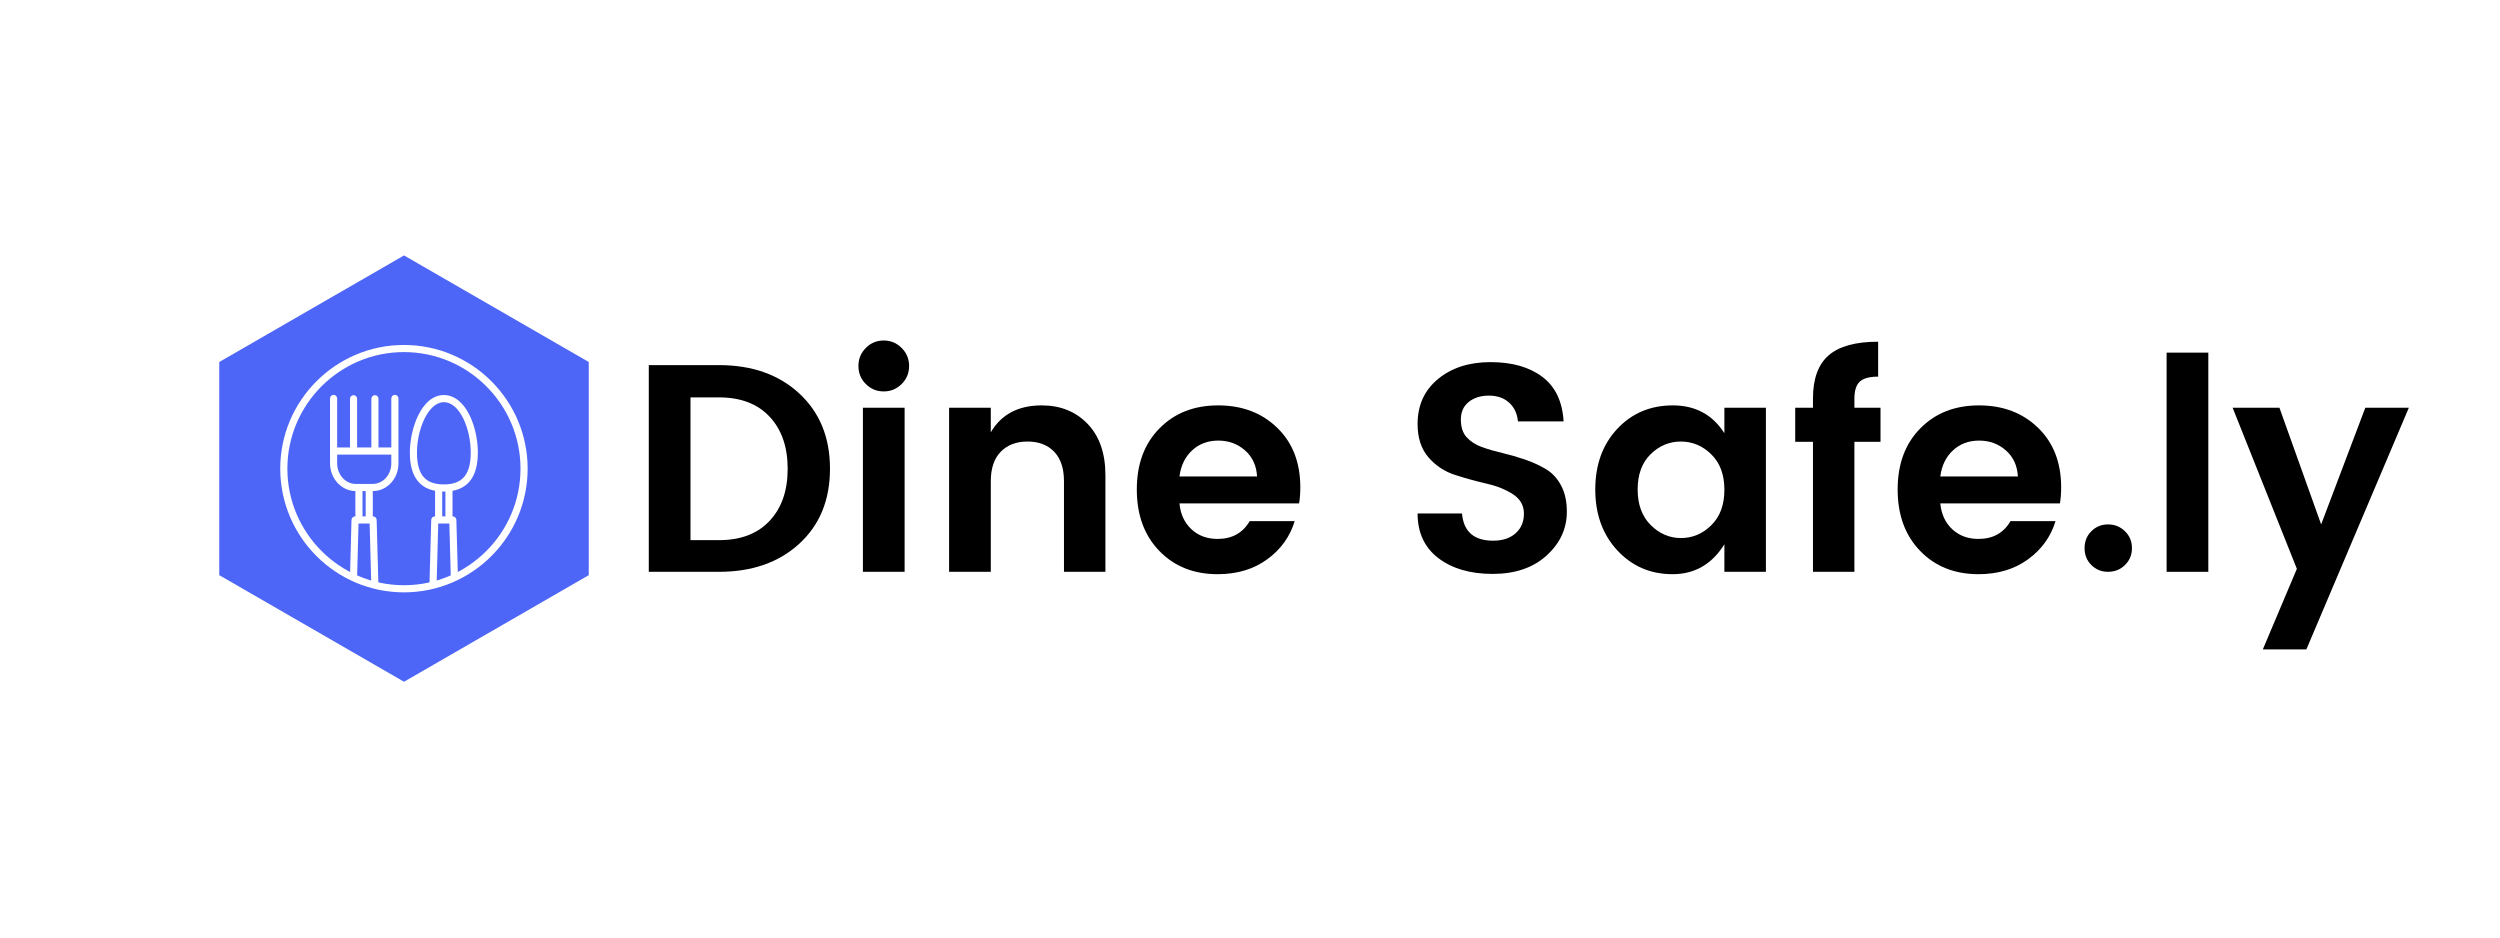
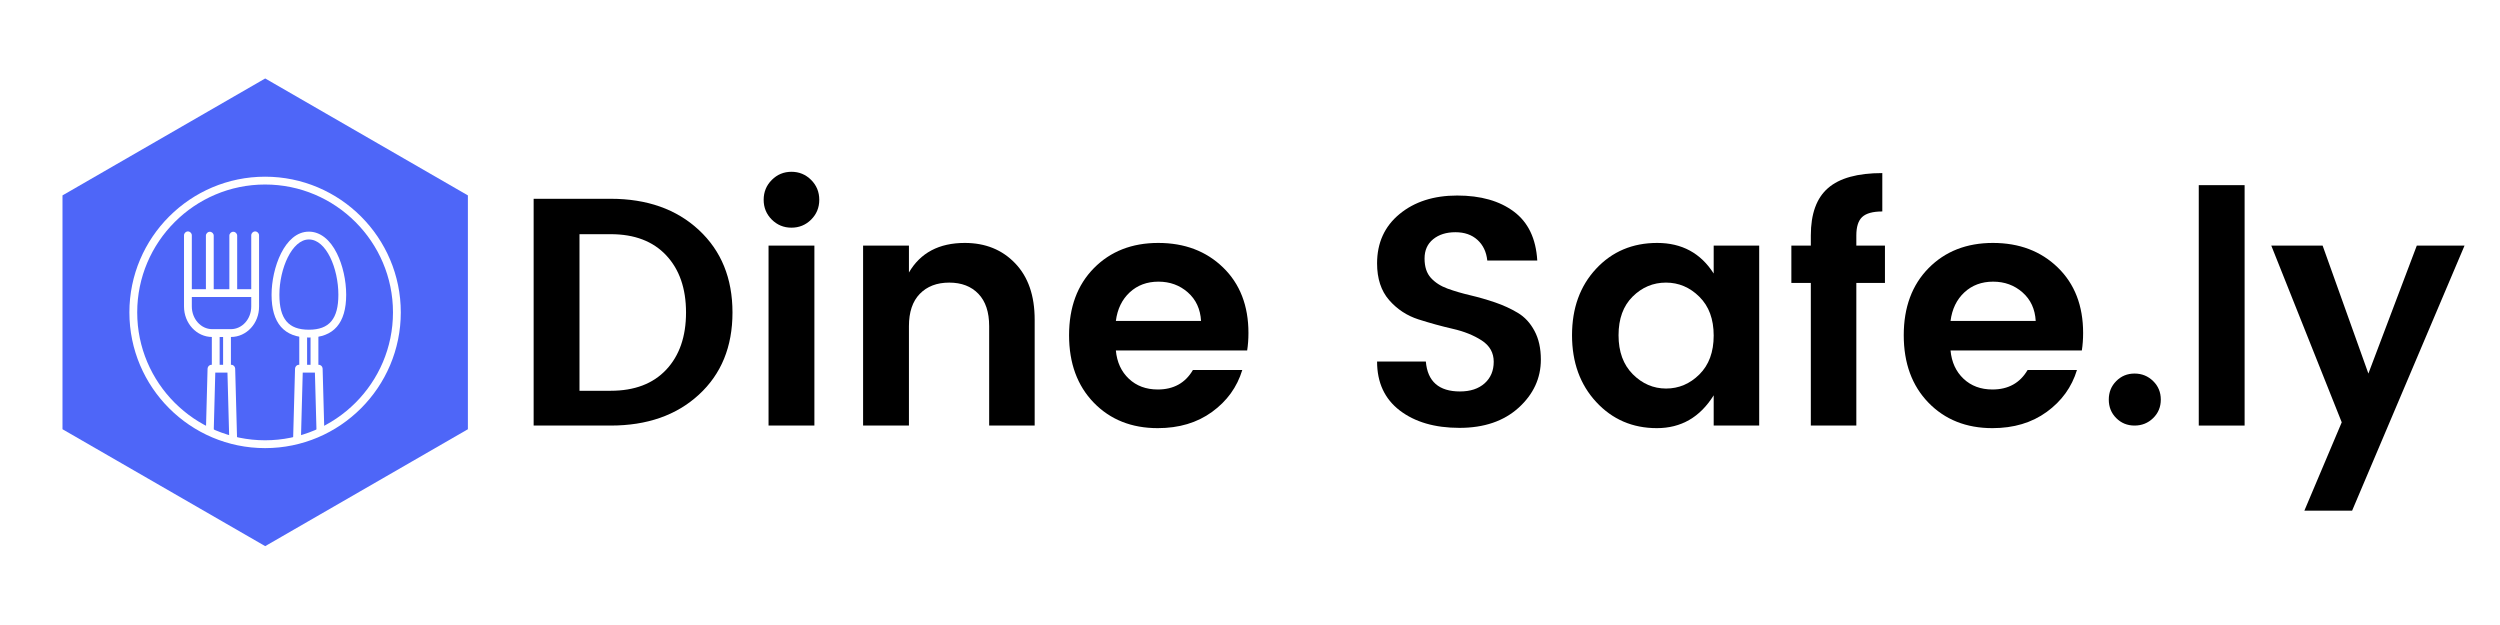
- <svg xmlns="http://www.w3.org/2000/svg" xmlns:xlink="http://www.w3.org/1999/xlink" width="576pt" height="216pt" viewBox="0 0 576 216" version="1.2">
+ <svg xmlns="http://www.w3.org/2000/svg" xmlns:xlink="http://www.w3.org/1999/xlink" width="576pt" height="144pt" viewBox="0 0 576 144" version="1.2">
  <defs>
    <g>
      <symbol overflow="visible" id="glyph0-0">
-         <path style="stroke:none;" d="M 16.312 -43.188 L 16.312 -4.641 L 35.203 -4.641 L 35.203 -43.188 Z M 11.328 0 L 11.328 -47.828 L 40.125 -47.828 L 40.125 0 Z M 11.328 0 " />
+         <path style="stroke:none;" d="M 17.891 -47.391 L 17.891 -5.094 L 38.625 -5.094 L 38.625 -47.391 Z M 12.422 0 L 12.422 -52.469 L 44.016 -52.469 L 44.016 0 Z M 12.422 0 " />
      </symbol>
      <symbol overflow="visible" id="glyph0-1">
-         <path style="stroke:none;" d="M 14.734 -7.297 L 21.297 -7.297 C 26.297 -7.297 30.18 -8.773 32.953 -11.734 C 35.734 -14.691 37.125 -18.691 37.125 -23.734 C 37.125 -28.785 35.734 -32.789 32.953 -35.75 C 30.18 -38.707 26.297 -40.188 21.297 -40.188 L 14.734 -40.188 Z M 21.297 -47.625 C 28.93 -47.625 35.102 -45.441 39.812 -41.078 C 44.52 -36.711 46.875 -30.938 46.875 -23.75 C 46.875 -16.562 44.52 -10.805 39.812 -6.484 C 35.102 -2.16 28.93 0 21.297 0 L 5.125 0 L 5.125 -47.625 Z M 21.297 -47.625 " />
+         <path style="stroke:none;" d="M 16.172 -8.016 L 23.359 -8.016 C 28.848 -8.016 33.113 -9.633 36.156 -12.875 C 39.195 -16.113 40.719 -20.504 40.719 -26.047 C 40.719 -31.586 39.195 -35.977 36.156 -39.219 C 33.113 -42.469 28.848 -44.094 23.359 -44.094 L 16.172 -44.094 Z M 23.359 -52.25 C 31.742 -52.25 38.516 -49.852 43.672 -45.062 C 48.836 -40.27 51.422 -33.93 51.422 -26.047 C 51.422 -18.16 48.836 -11.848 43.672 -7.109 C 38.516 -2.367 31.742 0 23.359 0 L 5.609 0 L 5.609 -52.25 Z M 23.359 -52.25 " />
      </symbol>
      <symbol overflow="visible" id="glyph0-2">
-         <path style="stroke:none;" d="M 15.766 -47.422 C 15.766 -45.785 15.191 -44.398 14.047 -43.266 C 12.91 -42.129 11.535 -41.562 9.922 -41.562 C 8.305 -41.562 6.93 -42.129 5.797 -43.266 C 4.66 -44.398 4.094 -45.785 4.094 -47.422 C 4.094 -49.055 4.66 -50.441 5.797 -51.578 C 6.93 -52.723 8.305 -53.297 9.922 -53.297 C 11.535 -53.297 12.91 -52.723 14.047 -51.578 C 15.191 -50.441 15.766 -49.055 15.766 -47.422 Z M 5.125 0 L 5.125 -37.797 L 14.734 -37.797 L 14.734 0 Z M 5.125 0 " />
+         <path style="stroke:none;" d="M 17.297 -52.016 C 17.297 -50.223 16.672 -48.703 15.422 -47.453 C 14.172 -46.211 12.66 -45.594 10.891 -45.594 C 9.117 -45.594 7.609 -46.211 6.359 -47.453 C 5.109 -48.703 4.484 -50.223 4.484 -52.016 C 4.484 -53.816 5.109 -55.344 6.359 -56.594 C 7.609 -57.844 9.117 -58.469 10.891 -58.469 C 12.66 -58.469 14.172 -57.844 15.422 -56.594 C 16.672 -55.344 17.297 -53.816 17.297 -52.016 Z M 5.609 0 L 5.609 -41.469 L 16.172 -41.469 L 16.172 0 Z M 5.609 0 " />
      </symbol>
      <symbol overflow="visible" id="glyph0-3">
-         <path style="stroke:none;" d="M 14.734 -37.797 L 14.734 -32.141 C 17.148 -36.273 21.062 -38.344 26.469 -38.344 C 30.789 -38.344 34.316 -36.922 37.047 -34.078 C 39.773 -31.234 41.141 -27.289 41.141 -22.25 L 41.141 0 L 31.594 0 L 31.594 -20.875 C 31.594 -23.832 30.844 -26.094 29.344 -27.656 C 27.844 -29.227 25.797 -30.016 23.203 -30.016 C 20.609 -30.016 18.547 -29.227 17.016 -27.656 C 15.492 -26.094 14.734 -23.832 14.734 -20.875 L 14.734 0 L 5.125 0 L 5.125 -37.797 Z M 14.734 -37.797 " />
+         <path style="stroke:none;" d="M 16.172 -41.469 L 16.172 -35.266 C 18.816 -39.805 23.109 -42.078 29.047 -42.078 C 33.785 -42.078 37.648 -40.516 40.641 -37.391 C 43.641 -34.273 45.141 -29.945 45.141 -24.406 L 45.141 0 L 34.656 0 L 34.656 -22.906 C 34.656 -26.145 33.832 -28.625 32.188 -30.344 C 30.539 -32.07 28.297 -32.938 25.453 -32.938 C 22.609 -32.938 20.348 -32.07 18.672 -30.344 C 17.004 -28.625 16.172 -26.145 16.172 -22.906 L 16.172 0 L 5.609 0 L 5.609 -41.469 Z M 16.172 -41.469 " />
      </symbol>
      <symbol overflow="visible" id="glyph0-4">
-         <path style="stroke:none;" d="M 21.078 0.547 C 15.578 0.547 11.098 -1.238 7.641 -4.812 C 4.18 -8.383 2.453 -13.102 2.453 -18.969 C 2.453 -24.832 4.191 -29.523 7.672 -33.047 C 11.148 -36.578 15.656 -38.344 21.188 -38.344 C 26.719 -38.344 31.254 -36.625 34.797 -33.188 C 38.348 -29.758 40.125 -25.18 40.125 -19.453 C 40.125 -18.129 40.031 -16.898 39.844 -15.766 L 12.281 -15.766 C 12.508 -13.305 13.422 -11.328 15.016 -9.828 C 16.609 -8.328 18.629 -7.578 21.078 -7.578 C 24.398 -7.578 26.859 -8.941 28.453 -11.672 L 38.828 -11.672 C 37.734 -8.078 35.613 -5.141 32.469 -2.859 C 29.332 -0.586 25.535 0.547 21.078 0.547 Z M 30.156 -21.969 C 30.02 -24.469 29.098 -26.469 27.391 -27.969 C 25.691 -29.477 23.633 -30.234 21.219 -30.234 C 18.812 -30.234 16.801 -29.477 15.188 -27.969 C 13.57 -26.469 12.602 -24.469 12.281 -21.969 Z M 30.156 -21.969 " />
+         <path style="stroke:none;" d="M 23.125 0.594 C 17.094 0.594 12.176 -1.363 8.375 -5.281 C 4.582 -9.195 2.688 -14.375 2.688 -20.812 C 2.688 -27.25 4.594 -32.398 8.406 -36.266 C 12.227 -40.141 17.172 -42.078 23.234 -42.078 C 29.305 -42.078 34.285 -40.191 38.172 -36.422 C 42.066 -32.648 44.016 -27.617 44.016 -21.328 C 44.016 -19.879 43.914 -18.535 43.719 -17.297 L 13.469 -17.297 C 13.719 -14.598 14.719 -12.426 16.469 -10.781 C 18.219 -9.133 20.438 -8.312 23.125 -8.312 C 26.77 -8.312 29.469 -9.805 31.219 -12.797 L 42.594 -12.797 C 41.395 -8.859 39.07 -5.641 35.625 -3.141 C 32.188 -0.648 28.02 0.594 23.125 0.594 Z M 33.094 -24.109 C 32.938 -26.848 31.922 -29.039 30.047 -30.688 C 28.18 -32.332 25.926 -33.156 23.281 -33.156 C 20.633 -33.156 18.426 -32.332 16.656 -30.688 C 14.883 -29.039 13.82 -26.848 13.469 -24.109 Z M 33.094 -24.109 " />
      </symbol>
      <symbol overflow="visible" id="glyph0-5">
        <path style="stroke:none;" d="" />
      </symbol>
      <symbol overflow="visible" id="glyph0-6">
-         <path style="stroke:none;" d="M 20.531 -40.594 C 18.625 -40.594 17.066 -40.102 15.859 -39.125 C 14.66 -38.156 14.062 -36.805 14.062 -35.078 C 14.062 -33.348 14.504 -31.992 15.391 -31.016 C 16.273 -30.035 17.441 -29.281 18.891 -28.75 C 20.348 -28.227 21.941 -27.766 23.672 -27.359 C 25.398 -26.953 27.129 -26.453 28.859 -25.859 C 30.586 -25.266 32.18 -24.535 33.641 -23.672 C 35.098 -22.805 36.27 -21.547 37.156 -19.891 C 38.039 -18.234 38.484 -16.223 38.484 -13.859 C 38.484 -9.941 36.926 -6.57 33.812 -3.75 C 30.695 -0.926 26.555 0.484 21.391 0.484 C 16.223 0.484 12.047 -0.734 8.859 -3.172 C 5.68 -5.609 4.094 -9.031 4.094 -13.438 L 14.328 -13.438 C 14.691 -9.258 17.082 -7.172 21.5 -7.172 C 23.676 -7.172 25.398 -7.738 26.672 -8.875 C 27.953 -10.008 28.594 -11.52 28.594 -13.406 C 28.594 -15.289 27.75 -16.781 26.062 -17.875 C 24.383 -18.969 22.348 -19.785 19.953 -20.328 C 17.566 -20.879 15.164 -21.539 12.75 -22.312 C 10.344 -23.082 8.297 -24.43 6.609 -26.359 C 4.93 -28.297 4.094 -30.859 4.094 -34.047 C 4.094 -38.367 5.66 -41.828 8.797 -44.422 C 11.941 -47.016 15.977 -48.312 20.906 -48.312 C 25.844 -48.312 29.812 -47.188 32.812 -44.938 C 35.82 -42.688 37.461 -39.258 37.734 -34.656 L 27.219 -34.656 C 27.039 -36.477 26.359 -37.922 25.172 -38.984 C 23.992 -40.055 22.445 -40.594 20.531 -40.594 Z M 20.531 -40.594 " />
+         <path style="stroke:none;" d="M 22.531 -44.547 C 20.438 -44.547 18.727 -44.008 17.406 -42.938 C 16.082 -41.863 15.422 -40.379 15.422 -38.484 C 15.422 -36.586 15.906 -35.102 16.875 -34.031 C 17.852 -32.957 19.141 -32.129 20.734 -31.547 C 22.328 -30.973 24.07 -30.461 25.969 -30.016 C 27.875 -29.566 29.773 -29.02 31.672 -28.375 C 33.566 -27.727 35.312 -26.926 36.906 -25.969 C 38.5 -25.02 39.781 -23.633 40.75 -21.812 C 41.727 -20 42.219 -17.797 42.219 -15.203 C 42.219 -10.91 40.508 -7.211 37.094 -4.109 C 33.676 -1.016 29.133 0.531 23.469 0.531 C 17.801 0.531 13.219 -0.801 9.719 -3.469 C 6.227 -6.145 4.484 -9.906 4.484 -14.75 L 15.719 -14.75 C 16.113 -10.156 18.734 -7.859 23.578 -7.859 C 25.973 -7.859 27.867 -8.484 29.266 -9.734 C 30.66 -10.984 31.359 -12.641 31.359 -14.703 C 31.359 -16.773 30.438 -18.41 28.594 -19.609 C 26.75 -20.805 24.516 -21.703 21.891 -22.297 C 19.273 -22.898 16.645 -23.625 14 -24.469 C 11.352 -25.32 9.102 -26.805 7.25 -28.922 C 5.406 -31.047 4.484 -33.859 4.484 -37.359 C 4.484 -42.098 6.207 -45.891 9.656 -48.734 C 13.102 -51.578 17.531 -53 22.938 -53 C 28.352 -53 32.707 -51.766 36 -49.297 C 39.301 -46.828 41.098 -43.07 41.391 -38.031 L 29.875 -38.031 C 29.664 -40.02 28.91 -41.602 27.609 -42.781 C 26.316 -43.957 24.625 -44.547 22.531 -44.547 Z M 22.531 -44.547 " />
      </symbol>
      <symbol overflow="visible" id="glyph0-7">
-         <path style="stroke:none;" d="M 29.203 -10.75 C 31.203 -12.727 32.203 -15.445 32.203 -18.906 C 32.203 -22.363 31.203 -25.078 29.203 -27.047 C 27.203 -29.023 24.859 -30.016 22.172 -30.016 C 19.492 -30.016 17.164 -29.035 15.188 -27.078 C 13.207 -25.129 12.219 -22.426 12.219 -18.969 C 12.219 -15.508 13.219 -12.781 15.219 -10.781 C 17.219 -8.781 19.547 -7.781 22.203 -7.781 C 24.867 -7.781 27.203 -8.77 29.203 -10.75 Z M 7.531 -4.938 C 4.145 -8.602 2.453 -13.281 2.453 -18.969 C 2.453 -24.656 4.133 -29.305 7.5 -32.922 C 10.875 -36.535 15.148 -38.344 20.328 -38.344 C 25.516 -38.344 29.473 -36.207 32.203 -31.938 L 32.203 -37.797 L 41.766 -37.797 L 41.766 0 L 32.203 0 L 32.203 -6.344 C 29.336 -1.75 25.359 0.547 20.266 0.547 C 15.172 0.547 10.926 -1.281 7.531 -4.938 Z M 7.531 -4.938 " />
+         <path style="stroke:none;" d="M 32.031 -11.781 C 34.227 -13.957 35.328 -16.941 35.328 -20.734 C 35.328 -24.523 34.227 -27.504 32.031 -29.672 C 29.844 -31.848 27.273 -32.938 24.328 -32.938 C 21.379 -32.938 18.82 -31.863 16.656 -29.719 C 14.488 -27.57 13.406 -24.602 13.406 -20.812 C 13.406 -17.02 14.5 -14.023 16.688 -11.828 C 18.883 -9.629 21.441 -8.531 24.359 -8.531 C 27.285 -8.531 29.844 -9.613 32.031 -11.781 Z M 8.266 -5.422 C 4.547 -9.441 2.688 -14.57 2.688 -20.812 C 2.688 -27.051 4.535 -32.156 8.234 -36.125 C 11.93 -40.094 16.625 -42.078 22.312 -42.078 C 28 -42.078 32.336 -39.727 35.328 -35.031 L 35.328 -41.469 L 45.812 -41.469 L 45.812 0 L 35.328 0 L 35.328 -6.969 C 32.191 -1.926 27.828 0.594 22.234 0.594 C 16.641 0.594 11.984 -1.41 8.266 -5.422 Z M 8.266 -5.422 " />
      </symbol>
      <symbol overflow="visible" id="glyph0-8">
-         <path style="stroke:none;" d="M 21.297 -37.797 L 21.297 -29.953 L 15.281 -29.953 L 15.281 0 L 5.734 0 L 5.734 -29.953 L 1.641 -29.953 L 1.641 -37.797 L 5.734 -37.797 L 5.734 -39.922 C 5.734 -44.461 6.938 -47.781 9.344 -49.875 C 11.758 -51.969 15.562 -53.016 20.75 -53.016 L 20.75 -44.969 C 18.738 -44.969 17.32 -44.578 16.5 -43.797 C 15.688 -43.023 15.281 -41.734 15.281 -39.922 L 15.281 -37.797 Z M 21.297 -37.797 " />
+         <path style="stroke:none;" d="M 23.359 -41.469 L 23.359 -32.859 L 16.766 -32.859 L 16.766 0 L 6.281 0 L 6.281 -32.859 L 1.797 -32.859 L 1.797 -41.469 L 6.281 -41.469 L 6.281 -43.797 C 6.281 -48.785 7.602 -52.426 10.25 -54.719 C 12.895 -57.02 17.062 -58.172 22.75 -58.172 L 22.75 -49.328 C 20.562 -49.328 19.016 -48.898 18.109 -48.047 C 17.211 -47.203 16.766 -45.785 16.766 -43.797 L 16.766 -41.469 Z M 23.359 -41.469 " />
      </symbol>
      <symbol overflow="visible" id="glyph0-9">
-         <path style="stroke:none;" d="M 13.859 -5.453 C 13.859 -3.91 13.32 -2.613 12.25 -1.562 C 11.176 -0.52 9.879 0 8.359 0 C 6.836 0 5.551 -0.52 4.5 -1.562 C 3.457 -2.613 2.938 -3.91 2.938 -5.453 C 2.938 -7.004 3.457 -8.301 4.5 -9.344 C 5.551 -10.395 6.836 -10.922 8.359 -10.922 C 9.879 -10.922 11.176 -10.395 12.25 -9.344 C 13.32 -8.301 13.859 -7.004 13.859 -5.453 Z M 13.859 -5.453 " />
+         <path style="stroke:none;" d="M 15.203 -5.984 C 15.203 -4.285 14.613 -2.863 13.438 -1.719 C 12.258 -0.57 10.832 0 9.156 0 C 7.488 0 6.082 -0.57 4.938 -1.719 C 3.789 -2.863 3.219 -4.285 3.219 -5.984 C 3.219 -7.68 3.789 -9.102 4.938 -10.25 C 6.082 -11.406 7.488 -11.984 9.156 -11.984 C 10.832 -11.984 12.258 -11.406 13.438 -10.25 C 14.613 -9.102 15.203 -7.68 15.203 -5.984 Z M 15.203 -5.984 " />
      </symbol>
      <symbol overflow="visible" id="glyph0-10">
-         <path style="stroke:none;" d="M 5.125 0 L 5.125 -50.5 L 14.734 -50.5 L 14.734 0 Z M 5.125 0 " />
+         <path style="stroke:none;" d="M 5.609 0 L 5.609 -55.391 L 16.172 -55.391 L 16.172 0 Z M 5.609 0 " />
      </symbol>
      <symbol overflow="visible" id="glyph0-11">
-         <path style="stroke:none;" d="M 15.281 -0.688 L 0.484 -37.797 L 11.266 -37.797 L 20.875 -10.922 L 31.047 -37.797 L 41.078 -37.797 L 17.469 17.875 L 7.438 17.875 Z M 15.281 -0.688 " />
+         <path style="stroke:none;" d="M 16.766 -0.75 L 0.531 -41.469 L 12.359 -41.469 L 22.906 -11.984 L 34.062 -41.469 L 45.062 -41.469 L 19.156 19.609 L 8.156 19.609 Z M 16.766 -0.75 " />
      </symbol>
    </g>
    <clipPath id="clip1">
-       <path d="M 64.57 79.48 L 121.57 79.48 L 121.57 136.48 L 64.57 136.48 Z M 64.57 79.48 " />
+       <path d="M 29.812 40.711 L 92.344 40.711 L 92.344 103.246 L 29.812 103.246 Z M 29.812 40.711 " />
    </clipPath>
  </defs>
  <g id="surface1">
-     <path style=" stroke:none;fill-rule:nonzero;fill:rgb(30.589%,39.999%,97.249%);fill-opacity:1;" d="M 135.652 132.516 L 135.652 83.406 L 93.086 58.852 L 50.516 83.406 L 50.516 132.516 L 93.086 157.074 Z M 135.652 132.516 " />
-     <path style=" stroke:none;fill-rule:nonzero;fill:rgb(100%,100%,100%);fill-opacity:1;" d="M 102.262 113.258 C 97.055 113.258 94.43 110.23 94.43 104.273 C 94.43 98.715 97.148 91.02 102.262 91.02 C 104.586 91.02 106.695 92.637 108.152 95.594 C 109.371 98.035 110.098 101.27 110.098 104.273 C 110.098 110.23 107.473 113.258 102.262 113.258 Z M 102.262 92.66 C 98.723 92.66 96.07 98.785 96.07 104.273 C 96.07 109.363 97.973 111.613 102.262 111.613 C 106.555 111.613 108.457 109.34 108.457 104.273 C 108.457 98.762 105.922 92.66 102.262 92.66 Z M 102.262 92.66 " />
-     <path style=" stroke:none;fill-rule:nonzero;fill:rgb(100%,100%,100%);fill-opacity:1;" d="M 90.91 104.742 L 77.188 104.742 C 76.742 104.742 76.367 104.367 76.367 103.922 C 76.367 103.477 76.742 103.102 77.188 103.102 L 90.91 103.102 C 91.355 103.102 91.73 103.477 91.73 103.922 C 91.73 104.367 91.355 104.742 90.91 104.742 Z M 90.91 104.742 " />
-     <path style=" stroke:none;fill-rule:nonzero;fill:rgb(100%,100%,100%);fill-opacity:1;" d="M 85.891 113.141 L 81.949 113.141 C 78.691 113.141 76.039 110.277 76.039 106.734 L 76.039 91.793 C 76.039 91.348 76.414 90.973 76.859 90.973 C 77.305 90.973 77.68 91.348 77.68 91.793 L 77.68 106.734 C 77.68 109.363 79.605 111.496 81.949 111.496 L 85.891 111.496 C 88.262 111.496 90.16 109.363 90.16 106.734 L 90.16 91.793 C 90.16 91.348 90.535 90.973 90.98 90.973 C 91.426 90.973 91.801 91.348 91.801 91.793 L 91.801 106.734 C 91.824 110.277 89.176 113.141 85.891 113.141 Z M 85.891 113.141 " />
-     <path style=" stroke:none;fill-rule:nonzero;fill:rgb(100%,100%,100%);fill-opacity:1;" d="M 85.07 120.035 C 84.625 120.035 84.25 119.66 84.25 119.215 L 84.25 112.766 C 84.25 112.32 84.625 111.941 85.07 111.941 C 85.516 111.941 85.891 112.32 85.891 112.766 L 85.891 119.215 C 85.891 119.66 85.516 120.035 85.07 120.035 Z M 85.07 120.035 " />
-     <path style=" stroke:none;fill-rule:nonzero;fill:rgb(100%,100%,100%);fill-opacity:1;" d="M 82.699 120.035 C 82.254 120.035 81.879 119.66 81.879 119.215 L 81.879 112.766 C 81.879 112.32 82.254 111.941 82.699 111.941 C 83.145 111.941 83.523 112.32 83.523 112.766 L 83.523 119.215 C 83.523 119.66 83.168 120.035 82.699 120.035 Z M 82.699 120.035 " />
-     <path style=" stroke:none;fill-rule:nonzero;fill:rgb(100%,100%,100%);fill-opacity:1;" d="M 86.383 104.062 C 85.938 104.062 85.562 103.688 85.562 103.242 L 85.562 91.863 C 85.562 91.418 85.938 91.043 86.383 91.043 C 86.828 91.043 87.203 91.418 87.203 91.863 L 87.203 103.242 C 87.203 103.688 86.852 104.062 86.383 104.062 Z M 86.383 104.062 " />
-     <path style=" stroke:none;fill-rule:nonzero;fill:rgb(100%,100%,100%);fill-opacity:1;" d="M 81.457 104.062 C 81.012 104.062 80.637 103.688 80.637 103.242 L 80.637 91.863 C 80.637 91.418 81.012 91.043 81.457 91.043 C 81.902 91.043 82.277 91.418 82.277 91.863 L 82.277 103.242 C 82.277 103.688 81.902 104.062 81.457 104.062 Z M 81.457 104.062 " />
-     <path style=" stroke:none;fill-rule:nonzero;fill:rgb(100%,100%,100%);fill-opacity:1;" d="M 86.359 135.375 C 85.914 135.375 85.562 135.023 85.539 134.578 L 85.164 120.621 L 82.605 120.621 L 82.277 132.938 C 82.254 133.383 81.879 133.758 81.434 133.734 C 80.988 133.711 80.613 133.336 80.637 132.891 L 80.988 119.777 C 81.012 119.332 81.363 118.98 81.809 118.98 L 85.961 118.98 C 86.406 118.98 86.758 119.332 86.781 119.777 L 87.18 134.531 C 87.203 135 86.852 135.375 86.359 135.375 C 86.383 135.375 86.383 135.375 86.359 135.375 Z M 86.359 135.375 " />
+     <path style=" stroke:none;fill-rule:nonzero;fill:rgb(30.589%,39.999%,97.249%);fill-opacity:1;" d="M 107.801 98.895 L 107.801 45.02 L 61.102 18.078 L 14.398 45.02 L 14.398 98.895 L 61.102 125.832 Z M 107.801 98.895 " />
+     <path style=" stroke:none;fill-rule:nonzero;fill:rgb(100%,100%,100%);fill-opacity:1;" d="M 71.168 77.77 C 65.453 77.77 62.57 74.449 62.57 67.91 C 62.57 61.812 65.555 53.371 71.168 53.371 C 73.715 53.371 76.031 55.148 77.625 58.391 C 78.965 61.066 79.762 64.617 79.762 67.91 C 79.762 74.449 76.879 77.77 71.168 77.77 Z M 71.168 55.172 C 67.281 55.172 64.371 61.891 64.371 67.91 C 64.371 73.496 66.457 75.965 71.168 75.965 C 75.875 75.965 77.961 73.469 77.961 67.91 C 77.961 61.863 75.18 55.172 71.168 55.172 Z M 71.168 55.172 " />
+     <path style=" stroke:none;fill-rule:nonzero;fill:rgb(100%,100%,100%);fill-opacity:1;" d="M 58.711 68.426 L 43.656 68.426 C 43.168 68.426 42.758 68.016 42.758 67.527 C 42.758 67.035 43.168 66.625 43.656 66.625 L 58.711 66.625 C 59.199 66.625 59.613 67.035 59.613 67.527 C 59.613 68.016 59.199 68.426 58.711 68.426 Z M 58.711 68.426 " />
+     <path style=" stroke:none;fill-rule:nonzero;fill:rgb(100%,100%,100%);fill-opacity:1;" d="M 53.203 77.641 L 48.879 77.641 C 45.305 77.641 42.395 74.5 42.395 70.613 L 42.395 54.223 C 42.395 53.73 42.809 53.32 43.297 53.32 C 43.785 53.32 44.195 53.73 44.195 54.223 L 44.195 70.613 C 44.195 73.496 46.309 75.836 48.879 75.836 L 53.203 75.836 C 55.805 75.836 57.887 73.496 57.887 70.613 L 57.887 54.223 C 57.887 53.73 58.301 53.32 58.789 53.32 C 59.277 53.32 59.688 53.73 59.688 54.223 L 59.688 70.613 C 59.715 74.5 56.809 77.641 53.203 77.641 Z M 53.203 77.641 " />
+     <path style=" stroke:none;fill-rule:nonzero;fill:rgb(100%,100%,100%);fill-opacity:1;" d="M 52.305 85.203 C 51.812 85.203 51.402 84.793 51.402 84.305 L 51.402 77.227 C 51.402 76.738 51.812 76.328 52.305 76.328 C 52.793 76.328 53.203 76.738 53.203 77.227 L 53.203 84.305 C 53.203 84.793 52.793 85.203 52.305 85.203 Z M 52.305 85.203 " />
+     <path style=" stroke:none;fill-rule:nonzero;fill:rgb(100%,100%,100%);fill-opacity:1;" d="M 49.703 85.203 C 49.215 85.203 48.805 84.793 48.805 84.305 L 48.805 77.227 C 48.805 76.738 49.215 76.328 49.703 76.328 C 50.191 76.328 50.605 76.738 50.605 77.227 L 50.605 84.305 C 50.605 84.793 50.219 85.203 49.703 85.203 Z M 49.703 85.203 " />
+     <path style=" stroke:none;fill-rule:nonzero;fill:rgb(100%,100%,100%);fill-opacity:1;" d="M 53.746 67.68 C 53.254 67.68 52.844 67.27 52.844 66.781 L 52.844 54.297 C 52.844 53.809 53.254 53.398 53.746 53.398 C 54.234 53.398 54.645 53.809 54.645 54.297 L 54.645 66.781 C 54.645 67.27 54.258 67.68 53.746 67.68 Z M 53.746 67.68 " />
+     <path style=" stroke:none;fill-rule:nonzero;fill:rgb(100%,100%,100%);fill-opacity:1;" d="M 48.34 67.68 C 47.852 67.68 47.441 67.27 47.441 66.781 L 47.441 54.297 C 47.441 53.809 47.852 53.398 48.34 53.398 C 48.828 53.398 49.242 53.809 49.242 54.297 L 49.242 66.781 C 49.242 67.27 48.828 67.68 48.34 67.68 Z M 48.34 67.68 " />
+     <path style=" stroke:none;fill-rule:nonzero;fill:rgb(100%,100%,100%);fill-opacity:1;" d="M 53.719 102.035 C 53.23 102.035 52.844 101.648 52.816 101.16 L 52.406 85.848 L 49.602 85.848 L 49.242 99.359 C 49.215 99.848 48.805 100.258 48.316 100.234 C 47.824 100.207 47.414 99.797 47.441 99.309 L 47.824 84.922 C 47.852 84.434 48.238 84.047 48.727 84.047 L 53.281 84.047 C 53.77 84.047 54.156 84.434 54.184 84.922 L 54.621 101.109 C 54.645 101.621 54.258 102.035 53.719 102.035 C 53.746 102.035 53.746 102.035 53.719 102.035 Z M 53.719 102.035 " />
    <g clip-path="url(#clip1)" clip-rule="nonzero">
-       <path style=" stroke:none;fill-rule:nonzero;fill:rgb(100%,100%,100%);fill-opacity:1;" d="M 93.07 136.48 C 77.352 136.48 64.57 123.695 64.57 107.98 C 64.57 92.262 77.352 79.48 93.07 79.48 C 108.785 79.48 121.57 92.262 121.57 107.98 C 121.57 123.695 108.785 136.48 93.07 136.48 Z M 93.07 81.121 C 78.266 81.121 66.211 93.176 66.211 107.98 C 66.211 122.781 78.266 134.836 93.07 134.836 C 107.871 134.836 119.926 122.781 119.926 107.98 C 119.926 93.176 107.871 81.121 93.07 81.121 Z M 93.07 81.121 " />
+       <path style=" stroke:none;fill-rule:nonzero;fill:rgb(100%,100%,100%);fill-opacity:1;" d="M 61.078 103.246 C 43.836 103.246 29.812 89.219 29.812 71.977 C 29.812 54.734 43.836 40.711 61.078 40.711 C 78.32 40.711 92.344 54.734 92.344 71.977 C 92.344 89.219 78.32 103.246 61.078 103.246 Z M 61.078 42.512 C 44.84 42.512 31.613 55.738 31.613 71.977 C 31.613 88.215 44.84 101.441 61.078 101.441 C 77.316 101.441 90.543 88.215 90.543 71.977 C 90.543 55.738 77.316 42.512 61.078 42.512 Z M 61.078 42.512 " />
    </g>
-     <path style=" stroke:none;fill-rule:nonzero;fill:rgb(100%,100%,100%);fill-opacity:1;" d="M 103.438 120.035 C 102.992 120.035 102.617 119.66 102.617 119.215 L 102.617 112.766 C 102.617 112.32 102.992 111.941 103.438 111.941 C 103.883 111.941 104.258 112.32 104.258 112.766 L 104.258 119.215 C 104.258 119.66 103.883 120.035 103.438 120.035 Z M 103.438 120.035 " />
-     <path style=" stroke:none;fill-rule:nonzero;fill:rgb(100%,100%,100%);fill-opacity:1;" d="M 101.066 120.035 C 100.621 120.035 100.246 119.66 100.246 119.215 L 100.246 112.766 C 100.246 112.32 100.621 111.941 101.066 111.941 C 101.512 111.941 101.887 112.32 101.887 112.766 L 101.887 119.215 C 101.887 119.66 101.535 120.035 101.066 120.035 Z M 101.066 120.035 " />
-     <path style=" stroke:none;fill-rule:nonzero;fill:rgb(100%,100%,100%);fill-opacity:1;" d="M 99.777 135.234 C 99.777 135.234 99.754 135.234 99.777 135.234 C 99.309 135.211 98.934 134.836 98.957 134.391 L 99.355 119.777 C 99.379 119.332 99.73 118.98 100.176 118.98 L 104.328 118.98 C 104.773 118.98 105.125 119.332 105.148 119.777 L 105.5 132.703 C 105.523 133.148 105.148 133.523 104.703 133.547 C 104.703 133.547 104.68 133.547 104.68 133.547 C 104.234 133.547 103.883 133.195 103.859 132.75 L 103.531 120.621 L 100.973 120.621 L 100.598 134.438 C 100.574 134.883 100.223 135.234 99.777 135.234 Z M 99.777 135.234 " />
+     <path style=" stroke:none;fill-rule:nonzero;fill:rgb(100%,100%,100%);fill-opacity:1;" d="M 72.453 85.203 C 71.965 85.203 71.551 84.793 71.551 84.305 L 71.551 77.227 C 71.551 76.738 71.965 76.328 72.453 76.328 C 72.941 76.328 73.355 76.738 73.355 77.227 L 73.355 84.305 C 73.355 84.793 72.941 85.203 72.453 85.203 Z M 72.453 85.203 " />
+     <path style=" stroke:none;fill-rule:nonzero;fill:rgb(100%,100%,100%);fill-opacity:1;" d="M 69.855 85.203 C 69.363 85.203 68.953 84.793 68.953 84.305 L 68.953 77.227 C 68.953 76.738 69.363 76.328 69.855 76.328 C 70.344 76.328 70.754 76.738 70.754 77.227 L 70.754 84.305 C 70.754 84.793 70.367 85.203 69.855 85.203 Z M 69.855 85.203 " />
+     <path style=" stroke:none;fill-rule:nonzero;fill:rgb(100%,100%,100%);fill-opacity:1;" d="M 68.438 101.879 C 68.438 101.879 68.414 101.879 68.438 101.879 C 67.922 101.855 67.512 101.441 67.539 100.953 L 67.977 84.922 C 68 84.434 68.387 84.047 68.875 84.047 L 73.43 84.047 C 73.918 84.047 74.305 84.434 74.332 84.922 L 74.719 99.102 C 74.742 99.59 74.332 100 73.844 100.027 C 73.844 100.027 73.816 100.027 73.816 100.027 C 73.328 100.027 72.941 99.641 72.918 99.152 L 72.555 85.848 L 69.75 85.848 L 69.34 101.004 C 69.312 101.496 68.926 101.879 68.438 101.879 Z M 68.438 101.879 " />
    <g style="fill:rgb(0%,0%,0%);fill-opacity:1;">
-       <use xlink:href="#glyph0-1" x="144.355" y="131.746" />
+       <use xlink:href="#glyph0-1" x="117.342" y="98.05" />
    </g>
    <g style="fill:rgb(0%,0%,0%);fill-opacity:1;">
-       <use xlink:href="#glyph0-2" x="193.689" y="131.746" />
+       <use xlink:href="#glyph0-2" x="171.464" y="98.05" />
    </g>
    <g style="fill:rgb(0%,0%,0%);fill-opacity:1;">
-       <use xlink:href="#glyph0-3" x="213.546" y="131.746" />
+       <use xlink:href="#glyph0-3" x="193.247" y="98.05" />
    </g>
    <g style="fill:rgb(0%,0%,0%);fill-opacity:1;">
-       <use xlink:href="#glyph0-4" x="259.468" y="131.746" />
+       <use xlink:href="#glyph0-4" x="243.626" y="98.05" />
    </g>
    <g style="fill:rgb(0%,0%,0%);fill-opacity:1;">
-       <use xlink:href="#glyph0-5" x="302.047" y="131.746" />
+       <use xlink:href="#glyph0-5" x="290.337" y="98.05" />
    </g>
    <g style="fill:rgb(0%,0%,0%);fill-opacity:1;">
-       <use xlink:href="#glyph0-6" x="322.518" y="131.746" />
+       <use xlink:href="#glyph0-6" x="312.795" y="98.05" />
    </g>
    <g style="fill:rgb(0%,0%,0%);fill-opacity:1;">
-       <use xlink:href="#glyph0-7" x="365.097" y="131.746" />
+       <use xlink:href="#glyph0-7" x="359.506" y="98.05" />
    </g>
    <g style="fill:rgb(0%,0%,0%);fill-opacity:1;">
-       <use xlink:href="#glyph0-8" x="411.974" y="131.746" />
+       <use xlink:href="#glyph0-8" x="410.933" y="98.05" />
    </g>
    <g style="fill:rgb(0%,0%,0%);fill-opacity:1;">
-       <use xlink:href="#glyph0-4" x="434.765" y="131.746" />
+       <use xlink:href="#glyph0-4" x="435.935" y="98.05" />
    </g>
    <g style="fill:rgb(0%,0%,0%);fill-opacity:1;">
-       <use xlink:href="#glyph0-9" x="477.344" y="131.746" />
+       <use xlink:href="#glyph0-9" x="482.646" y="98.05" />
    </g>
    <g style="fill:rgb(0%,0%,0%);fill-opacity:1;">
-       <use xlink:href="#glyph0-10" x="494.062" y="131.746" />
+       <use xlink:href="#glyph0-10" x="500.986" y="98.05" />
    </g>
    <g style="fill:rgb(0%,0%,0%);fill-opacity:1;">
-       <use xlink:href="#glyph0-11" x="513.918" y="131.746" />
+       <use xlink:href="#glyph0-11" x="522.77" y="98.05" />
    </g>
  </g>
</svg>
